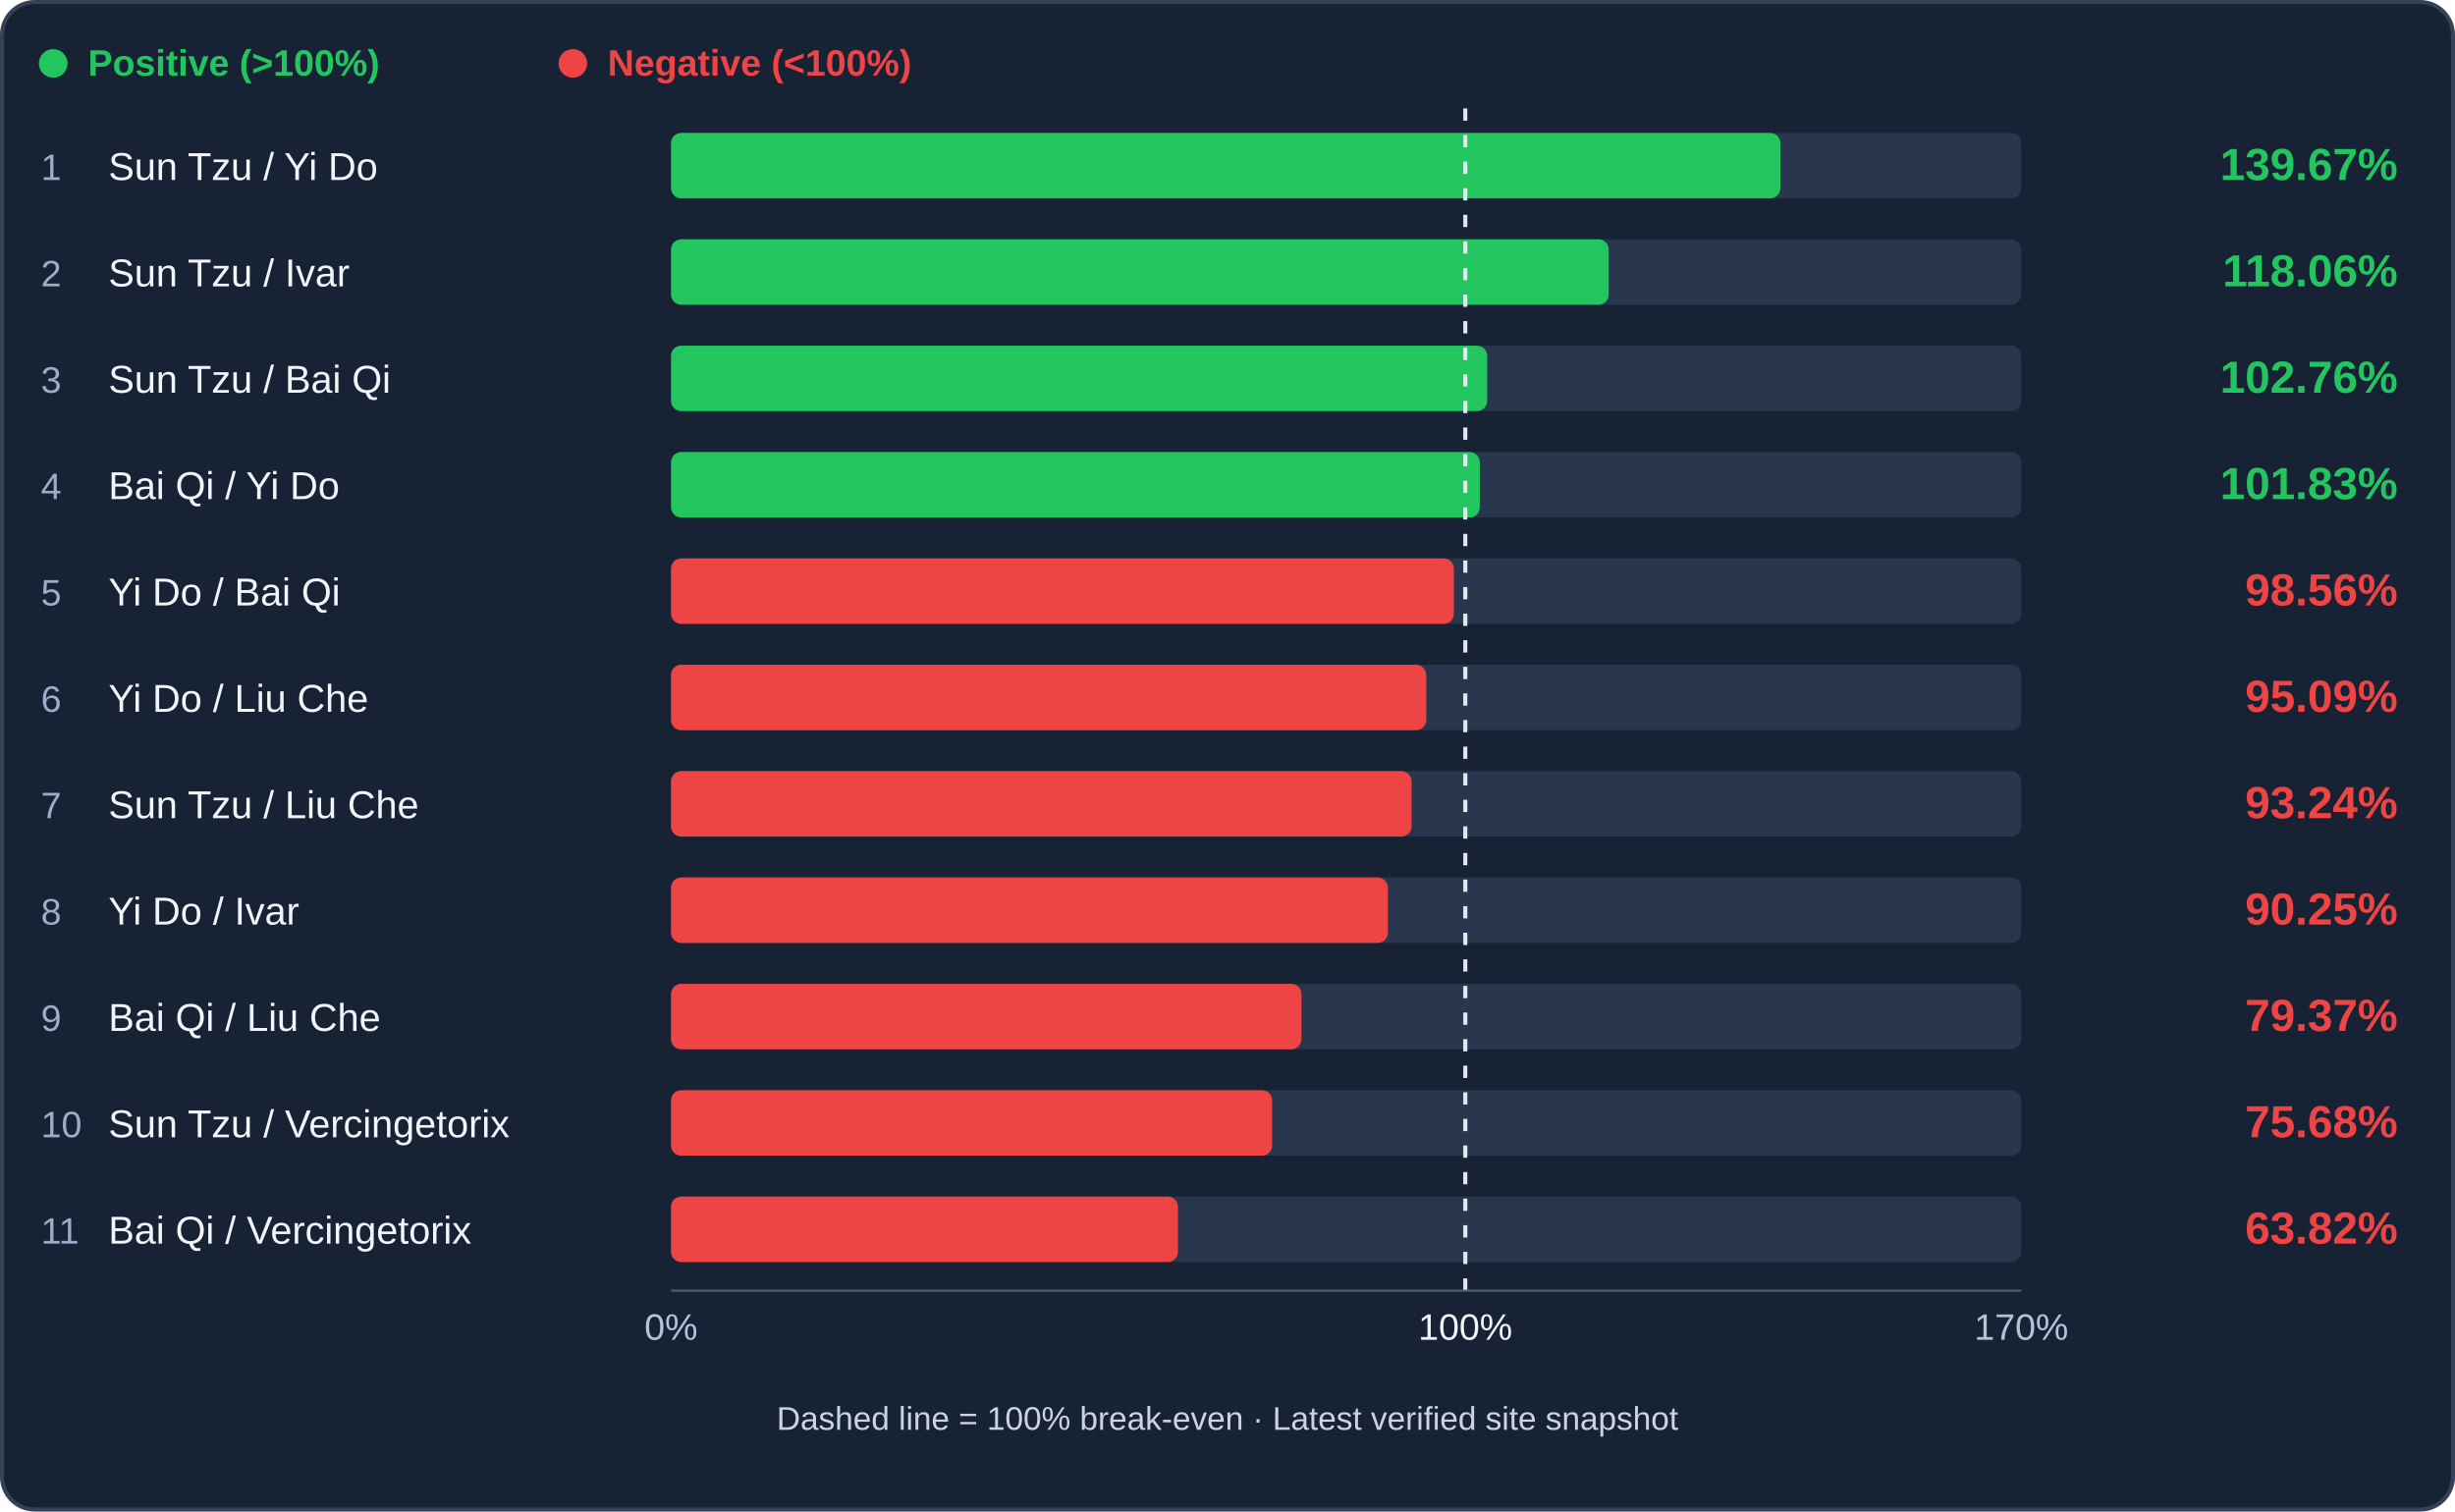
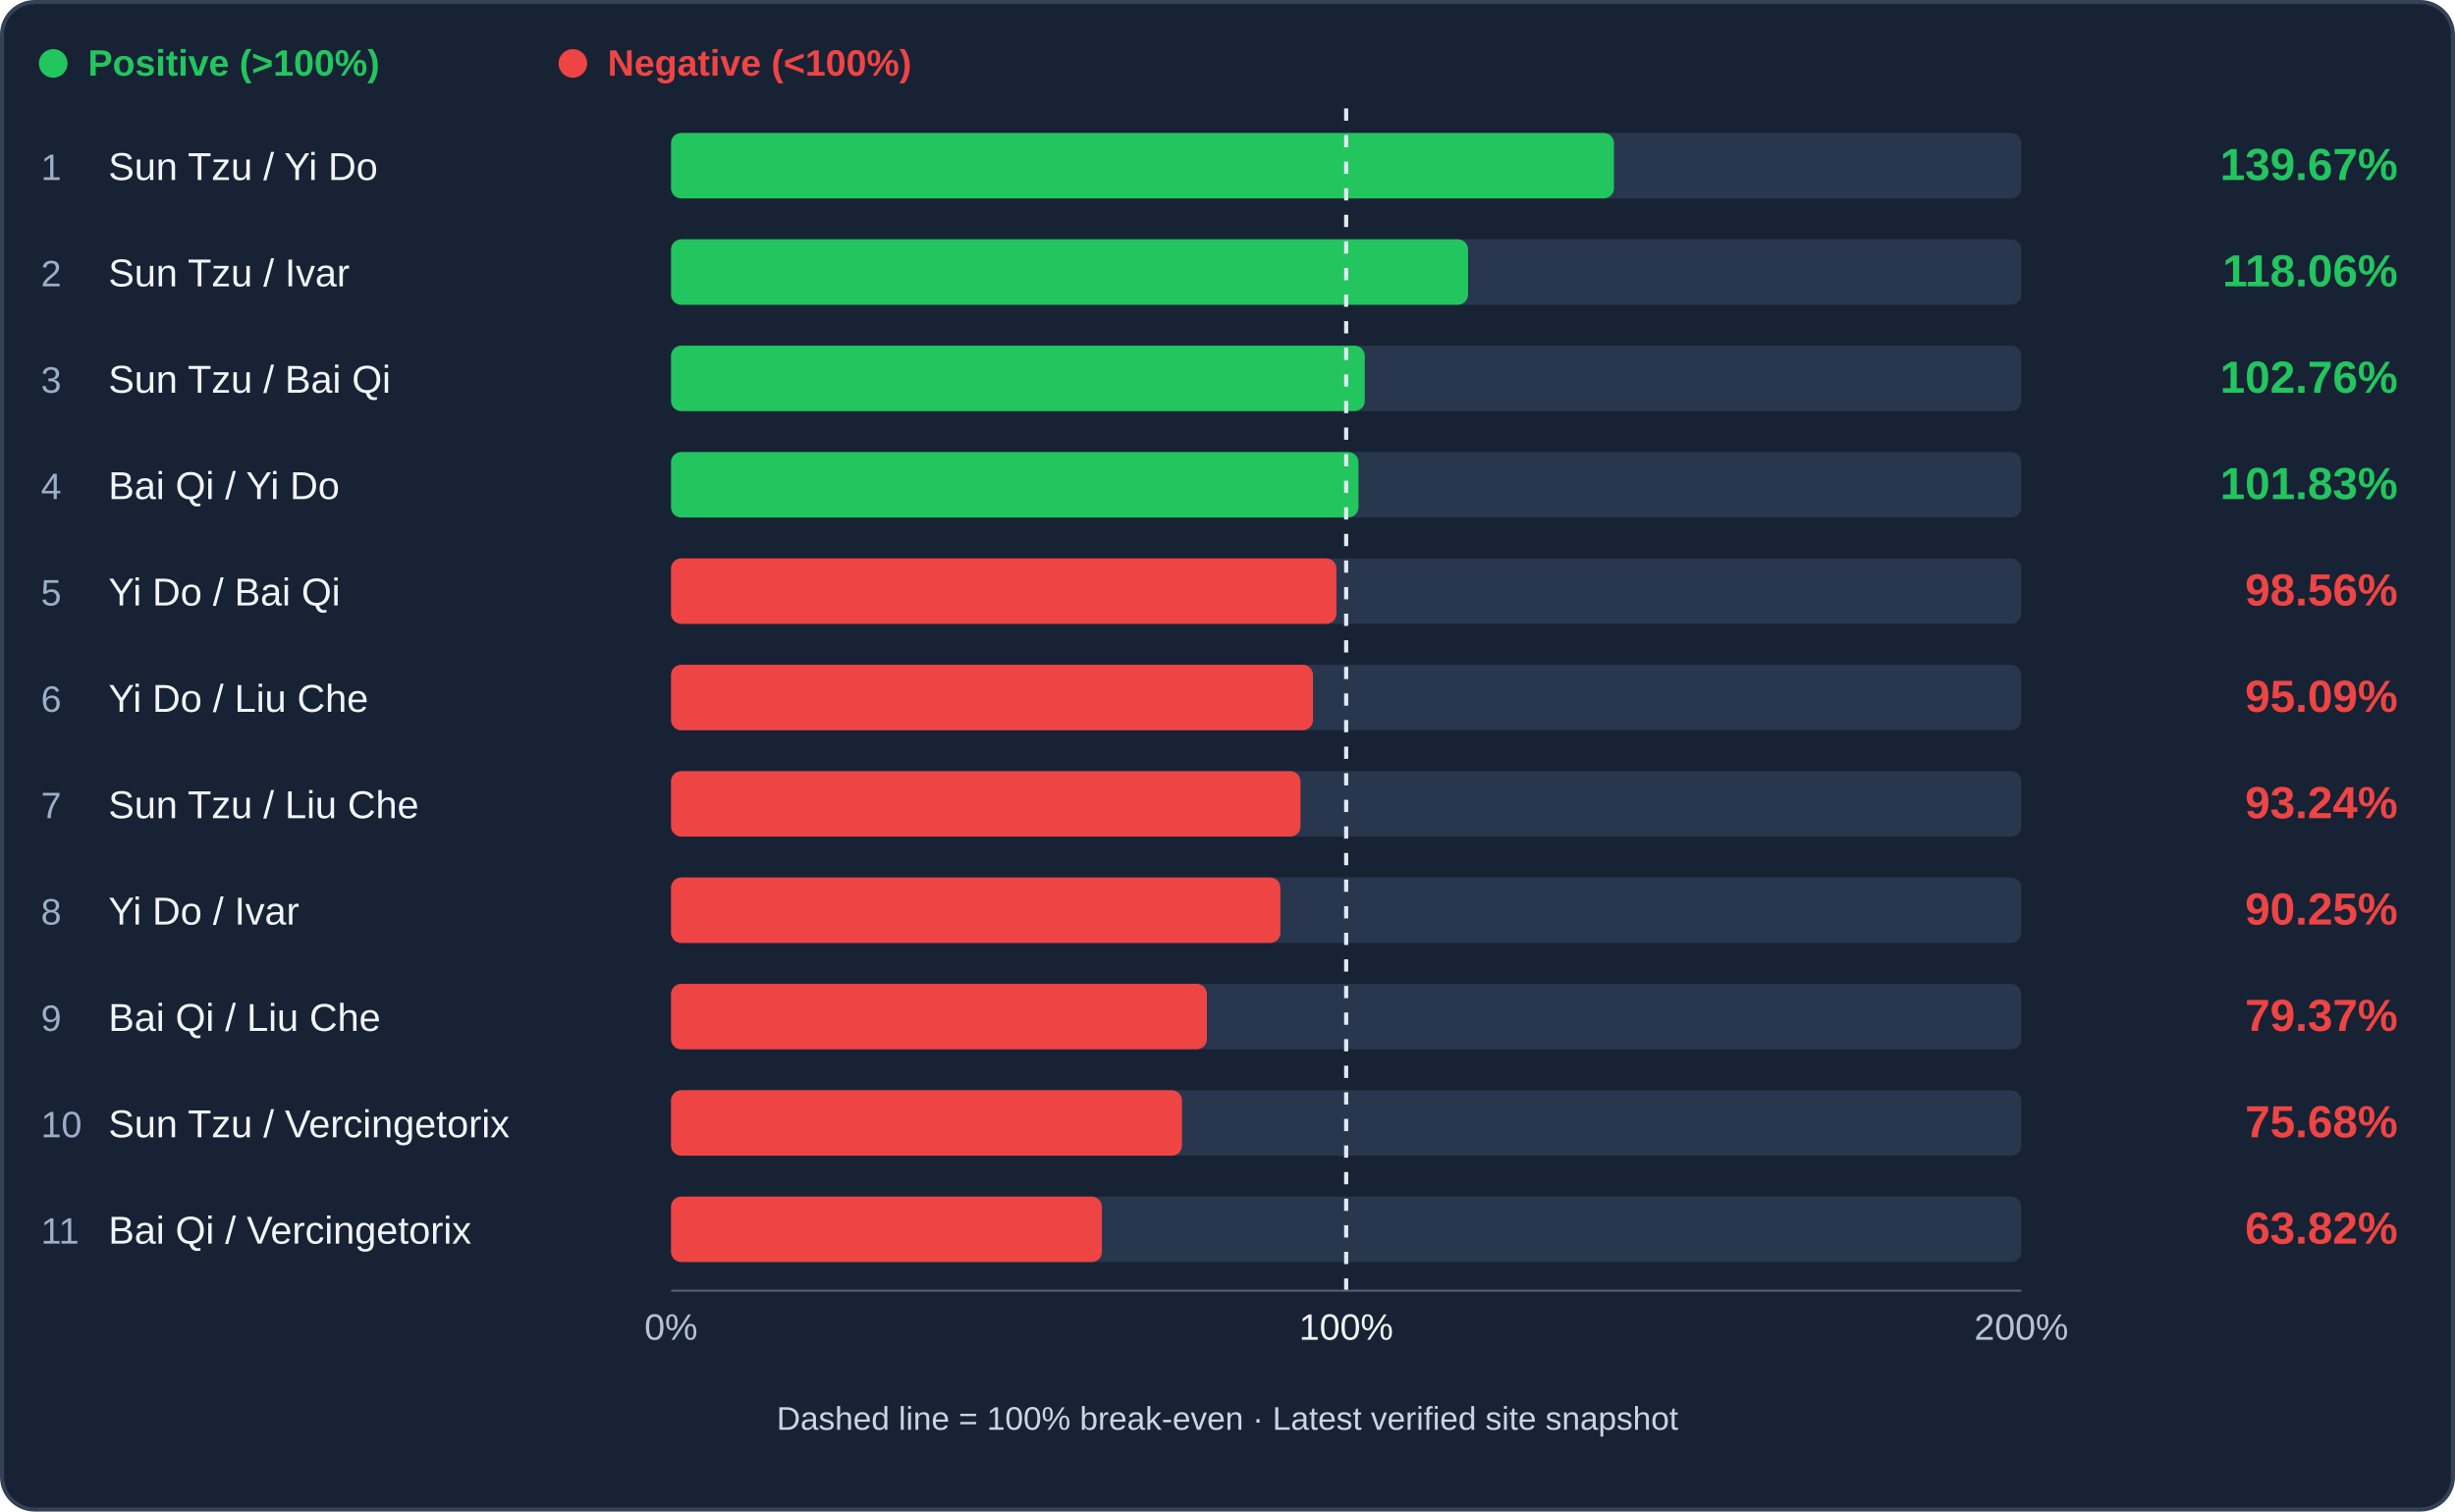
<svg xmlns="http://www.w3.org/2000/svg" viewBox="0 0 1200 739" role="img" aria-label="Infantry trade efficiency ranking">
  <rect x="1" y="1" width="1198" height="737" rx="16" fill="#172234" stroke="#344258" stroke-width="2" />
  <circle cx="26" cy="31" r="7" fill="#22c55e" />
  <text x="43" y="37" fill="#22c55e" font-family="Arial,sans-serif" font-size="18" font-weight="600">Positive (&gt;100%)</text>
  <circle cx="280" cy="31" r="7" fill="#ef4444" />
  <text x="297" y="37" fill="#ef4444" font-family="Arial,sans-serif" font-size="18" font-weight="600">Negative (&lt;100%)</text>
  <rect x="328" y="65" width="660" height="32" rx="5" fill="#28374d" />
-   <rect x="328" y="65" width="542.24" height="32" rx="5" fill="#22c55e" />
+   <rect x="328" y="65" width="460.90" height="32" rx="5" fill="#22c55e" />
  <text x="20" y="88" fill="#9baec9" font-family="Arial,sans-serif" font-size="18">1</text>
  <text x="53" y="88" fill="#f1f5f9" font-family="Arial,sans-serif" font-size="19">Sun Tzu / Yi Do</text>
  <text x="1172" y="88" text-anchor="end" fill="#22c55e" font-family="Arial,sans-serif" font-weight="bold" font-size="22">139.67%</text>
  <rect x="328" y="117" width="660" height="32" rx="5" fill="#28374d" />
-   <rect x="328" y="117" width="458.34" height="32" rx="5" fill="#22c55e" />
+   <rect x="328" y="117" width="389.59" height="32" rx="5" fill="#22c55e" />
  <text x="20" y="140" fill="#9baec9" font-family="Arial,sans-serif" font-size="18">2</text>
  <text x="53" y="140" fill="#f1f5f9" font-family="Arial,sans-serif" font-size="19">Sun Tzu / Ivar</text>
  <text x="1172" y="140" text-anchor="end" fill="#22c55e" font-family="Arial,sans-serif" font-weight="bold" font-size="22">118.06%</text>
  <rect x="328" y="169" width="660" height="32" rx="5" fill="#28374d" />
-   <rect x="328" y="169" width="398.94" height="32" rx="5" fill="#22c55e" />
+   <rect x="328" y="169" width="339.10" height="32" rx="5" fill="#22c55e" />
  <text x="20" y="192" fill="#9baec9" font-family="Arial,sans-serif" font-size="18">3</text>
  <text x="53" y="192" fill="#f1f5f9" font-family="Arial,sans-serif" font-size="19">Sun Tzu / Bai Qi</text>
  <text x="1172" y="192" text-anchor="end" fill="#22c55e" font-family="Arial,sans-serif" font-weight="bold" font-size="22">102.76%</text>
  <rect x="328" y="221" width="660" height="32" rx="5" fill="#28374d" />
-   <rect x="328" y="221" width="395.32" height="32" rx="5" fill="#22c55e" />
+   <rect x="328" y="221" width="336.02" height="32" rx="5" fill="#22c55e" />
  <text x="20" y="244" fill="#9baec9" font-family="Arial,sans-serif" font-size="18">4</text>
  <text x="53" y="244" fill="#f1f5f9" font-family="Arial,sans-serif" font-size="19">Bai Qi / Yi Do</text>
  <text x="1172" y="244" text-anchor="end" fill="#22c55e" font-family="Arial,sans-serif" font-weight="bold" font-size="22">101.83%</text>
  <rect x="328" y="273" width="660" height="32" rx="5" fill="#28374d" />
-   <rect x="328" y="273" width="382.65" height="32" rx="5" fill="#ef4444" />
+   <rect x="328" y="273" width="325.25" height="32" rx="5" fill="#ef4444" />
  <text x="20" y="296" fill="#9baec9" font-family="Arial,sans-serif" font-size="18">5</text>
  <text x="53" y="296" fill="#f1f5f9" font-family="Arial,sans-serif" font-size="19">Yi Do / Bai Qi</text>
  <text x="1172" y="296" text-anchor="end" fill="#ef4444" font-family="Arial,sans-serif" font-weight="bold" font-size="22">98.56%</text>
  <rect x="328" y="325" width="660" height="32" rx="5" fill="#28374d" />
-   <rect x="328" y="325" width="369.16" height="32" rx="5" fill="#ef4444" />
+   <rect x="328" y="325" width="313.79" height="32" rx="5" fill="#ef4444" />
  <text x="20" y="348" fill="#9baec9" font-family="Arial,sans-serif" font-size="18">6</text>
  <text x="53" y="348" fill="#f1f5f9" font-family="Arial,sans-serif" font-size="19">Yi Do / Liu Che</text>
  <text x="1172" y="348" text-anchor="end" fill="#ef4444" font-family="Arial,sans-serif" font-weight="bold" font-size="22">95.09%</text>
  <rect x="328" y="377" width="660" height="32" rx="5" fill="#28374d" />
-   <rect x="328" y="377" width="361.97" height="32" rx="5" fill="#ef4444" />
+   <rect x="328" y="377" width="307.67" height="32" rx="5" fill="#ef4444" />
  <text x="20" y="400" fill="#9baec9" font-family="Arial,sans-serif" font-size="18">7</text>
  <text x="53" y="400" fill="#f1f5f9" font-family="Arial,sans-serif" font-size="19">Sun Tzu / Liu Che</text>
  <text x="1172" y="400" text-anchor="end" fill="#ef4444" font-family="Arial,sans-serif" font-weight="bold" font-size="22">93.24%</text>
  <rect x="328" y="429" width="660" height="32" rx="5" fill="#28374d" />
-   <rect x="328" y="429" width="350.40" height="32" rx="5" fill="#ef4444" />
+   <rect x="328" y="429" width="297.84" height="32" rx="5" fill="#ef4444" />
  <text x="20" y="452" fill="#9baec9" font-family="Arial,sans-serif" font-size="18">8</text>
  <text x="53" y="452" fill="#f1f5f9" font-family="Arial,sans-serif" font-size="19">Yi Do / Ivar</text>
  <text x="1172" y="452" text-anchor="end" fill="#ef4444" font-family="Arial,sans-serif" font-weight="bold" font-size="22">90.25%</text>
  <rect x="328" y="481" width="660" height="32" rx="5" fill="#28374d" />
-   <rect x="328" y="481" width="308.14" height="32" rx="5" fill="#ef4444" />
+   <rect x="328" y="481" width="261.92" height="32" rx="5" fill="#ef4444" />
  <text x="20" y="504" fill="#9baec9" font-family="Arial,sans-serif" font-size="18">9</text>
  <text x="53" y="504" fill="#f1f5f9" font-family="Arial,sans-serif" font-size="19">Bai Qi / Liu Che</text>
  <text x="1172" y="504" text-anchor="end" fill="#ef4444" font-family="Arial,sans-serif" font-weight="bold" font-size="22">79.37%</text>
  <rect x="328" y="533" width="660" height="32" rx="5" fill="#28374d" />
-   <rect x="328" y="533" width="293.83" height="32" rx="5" fill="#ef4444" />
+   <rect x="328" y="533" width="249.76" height="32" rx="5" fill="#ef4444" />
  <text x="20" y="556" fill="#9baec9" font-family="Arial,sans-serif" font-size="18">10</text>
  <text x="53" y="556" fill="#f1f5f9" font-family="Arial,sans-serif" font-size="19">Sun Tzu / Vercingetorix</text>
  <text x="1172" y="556" text-anchor="end" fill="#ef4444" font-family="Arial,sans-serif" font-weight="bold" font-size="22">75.68%</text>
  <rect x="328" y="585" width="660" height="32" rx="5" fill="#28374d" />
-   <rect x="328" y="585" width="247.78" height="32" rx="5" fill="#ef4444" />
+   <rect x="328" y="585" width="210.61" height="32" rx="5" fill="#ef4444" />
  <text x="20" y="608" fill="#9baec9" font-family="Arial,sans-serif" font-size="18">11</text>
  <text x="53" y="608" fill="#f1f5f9" font-family="Arial,sans-serif" font-size="19">Bai Qi / Vercingetorix</text>
  <text x="1172" y="608" text-anchor="end" fill="#ef4444" font-family="Arial,sans-serif" font-weight="bold" font-size="22">63.82%</text>
-   <line x1="716.24" y1="53" x2="716.24" y2="633" stroke="#e2e8f0" stroke-width="2" stroke-dasharray="6 7" />
+   <line x1="658.00" y1="53" x2="658.00" y2="633" stroke="#e2e8f0" stroke-width="2" stroke-dasharray="6 7" />
  <line x1="328" y1="631" x2="988" y2="631" stroke="#51617a" />
  <text x="328" y="655" text-anchor="middle" fill="#b4c3d8" font-family="Arial" font-size="18">0%</text>
-   <text x="716.24" y="655" text-anchor="middle" fill="#f1f5f9" font-family="Arial" font-size="18">100%</text>
-   <text x="988" y="655" text-anchor="middle" fill="#b4c3d8" font-family="Arial" font-size="18">170%</text>
+   <text x="658.00" y="655" text-anchor="middle" fill="#f1f5f9" font-family="Arial" font-size="18">100%</text>
+   <text x="988" y="655" text-anchor="middle" fill="#b4c3d8" font-family="Arial" font-size="18">200%</text>
  <text x="600" y="699" text-anchor="middle" fill="#cbd5e1" font-family="Arial" font-size="16">Dashed line = 100% break-even · Latest verified site snapshot</text>
</svg>
